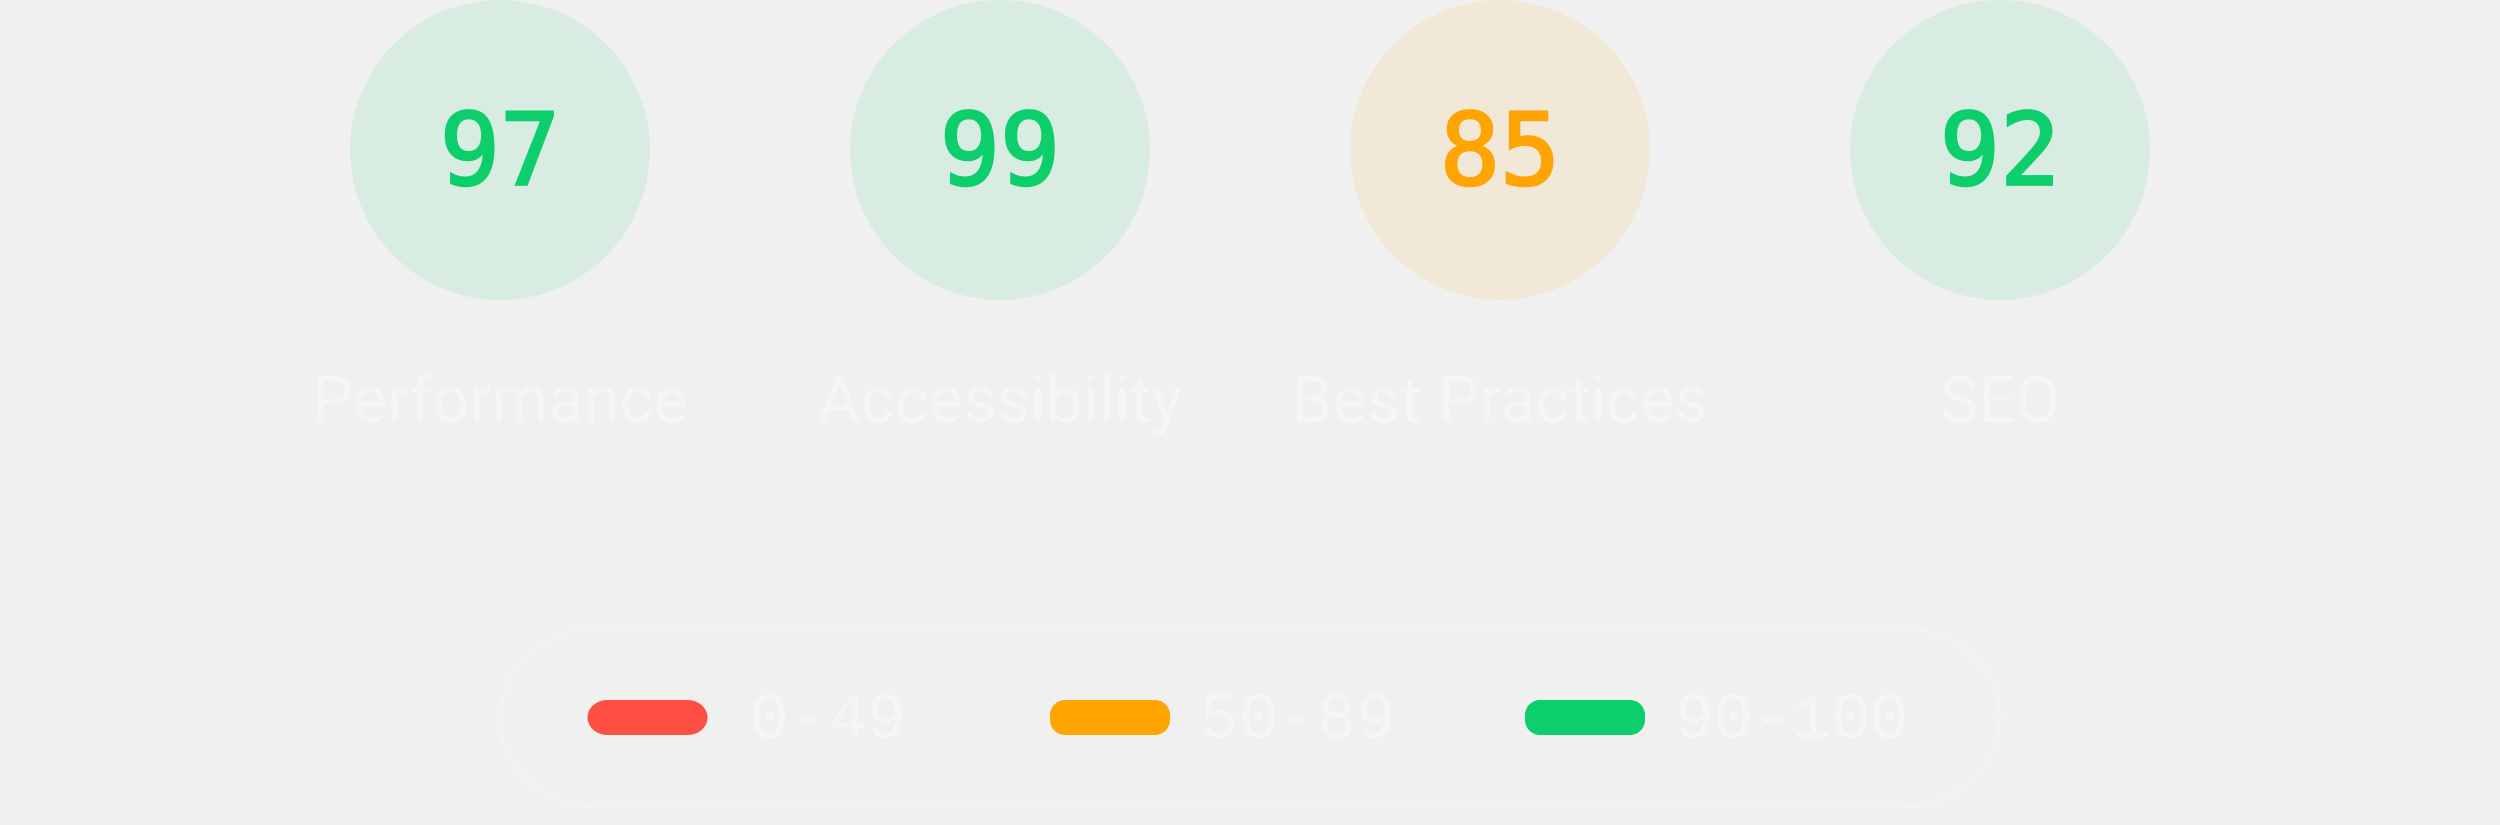
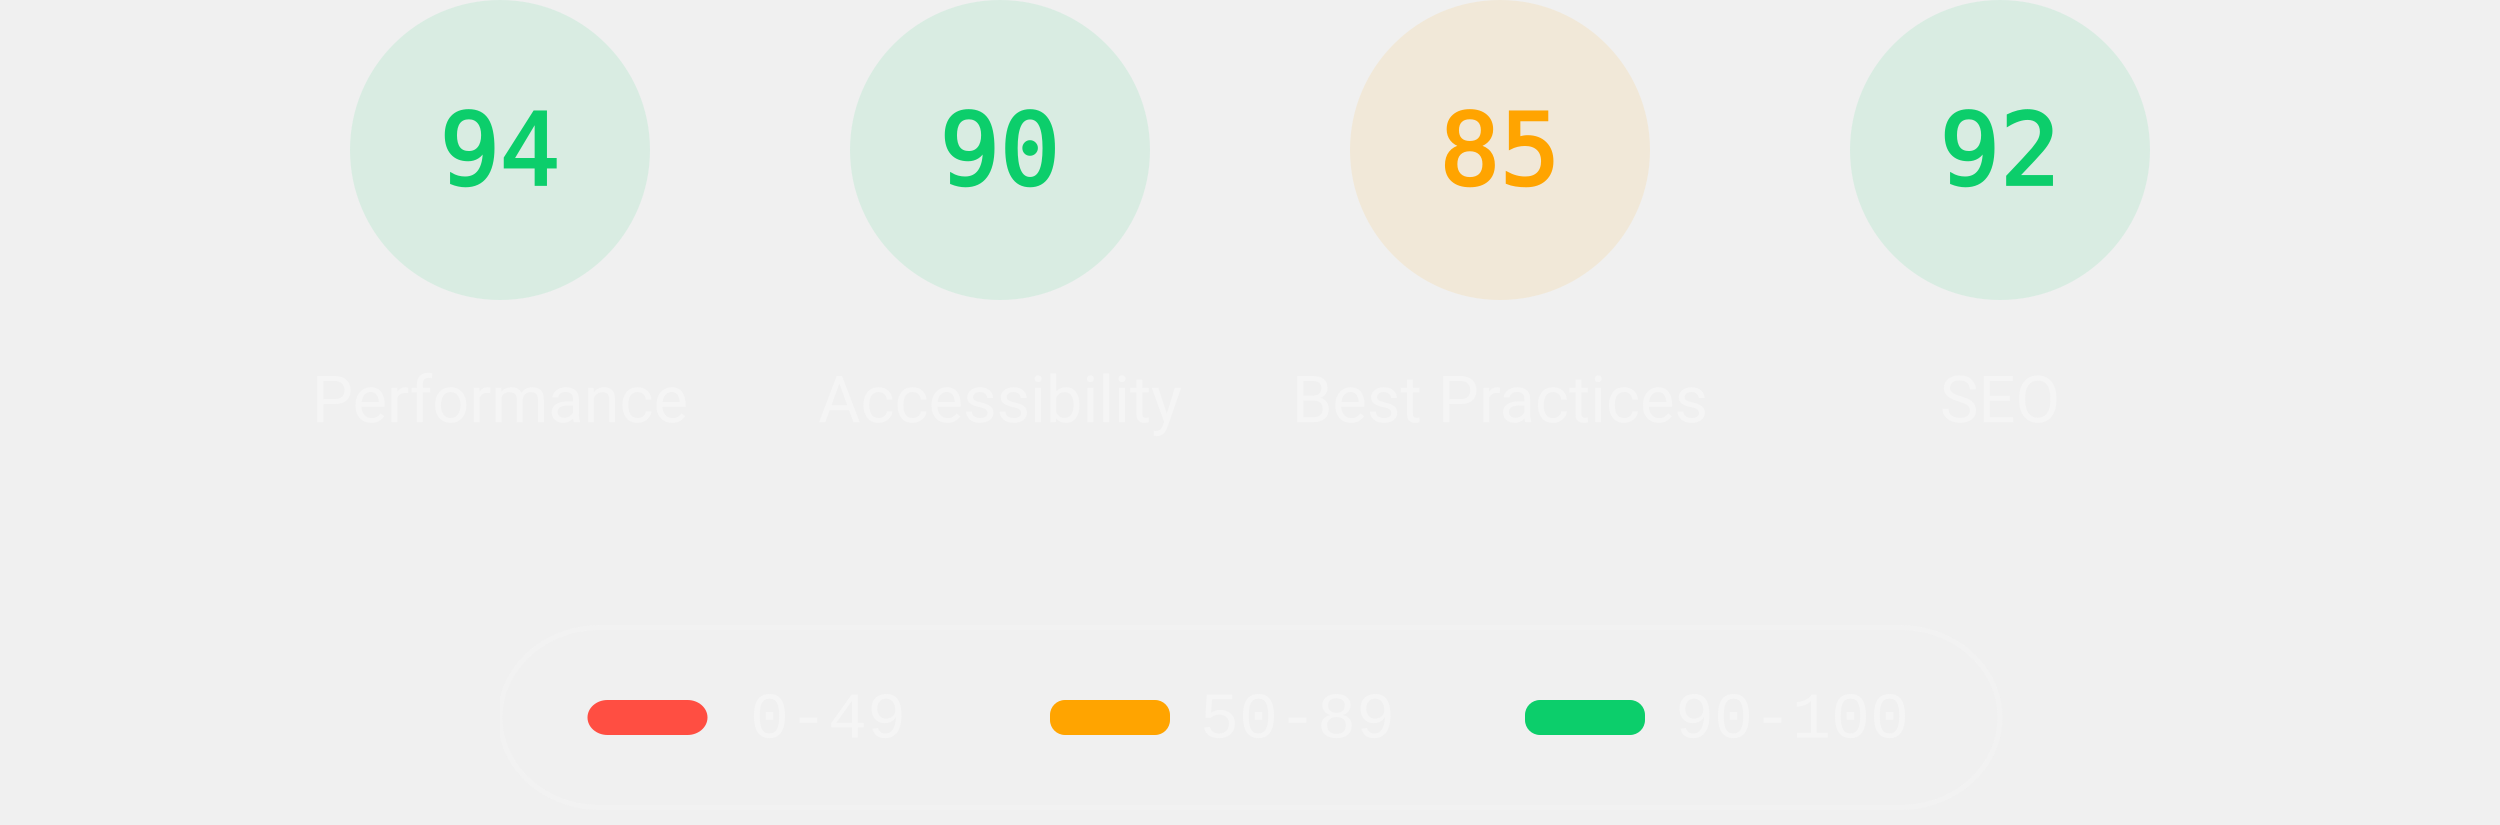
<svg xmlns="http://www.w3.org/2000/svg" class="theme--dark" fill="none" width="1000" height="330">
  <style>
			.gauge-base {
				opacity: 0.1
			}

			.gauge-arc {
				fill: none;
				animation-delay: 250ms;
				stroke-linecap: round;
				transform: rotate(-90deg);
				transform-origin: 100px 60px;
				animation: load-gauge 1s ease forwards
			}

			.guage-text {
				font-size: 40px;
				font-family: monospace;
				text-align: center
			}

			.guage-red {
				color: #ff4e42;
				fill: #ff4e42;
				stroke: #ff4e42
			}
			.guage-orange {
				color: #ffa400;
				fill: #ffa400;
				stroke: #ffa400
			}
			.guage-green {
				color: #0cce6b;
				fill: #0cce6b;
				stroke: #0cce6b
			}
			.theme--agnostic .guage-undefined {
				color: #5c5c5c;
				fill: #5c5c5c;
				stroke: #5c5c5c
			}
			.theme--light .guage-undefined {
				color: #1e1e1e;
				fill: #1e1e1e;
				stroke: #1e1e1e
			}
			.theme--dark .guage-undefined {
				color: #f5f5f5;
				fill: #f5f5f5;
				stroke: #f5f5f5
			}

			.guage-title {
				stroke: none;
				font-size: 26px;
				line-height: 26px;
				font-family: Roboto, Halvetica, Arial, sans-serif
			}
			.metric.guage-title {
				font-family: 'Courier New', Courier, monospace
			}
			.theme--agnostic .guage-title {
				color: #737373;
				fill: #737373
			}
			.theme--light .guage-title {
				color: #212121;
				fill: #212121
			}
			.theme--dark .guage-title {
				color: #f5f5f5;
				fill: #f5f5f5
			}

			@keyframes load-gauge {
				from {
					stroke-dasharray: 0 352.858
				}
			}
			.lh-gauge--pwa__disc {
				fill: #e0e0e0
			}
			.lh-gauge--pwa__logo {
				position: relative;
				fill: #b0b0b0
			}
			.lh-gauge--pwa__invisible {
				display: none
			}
			.lh-gauge--pwa__visible {
				display: inline
			}
			.guage-invisible {
				display: none
			}
			.lh-gauge--pwa__logo--primary-color {
				fill: #304ffe
			}
			.theme--agnostic .lh-gauge--pwa__logo--secondary-color {
				fill: #787878
			}
			.theme--light .lh-gauge--pwa__logo--secondary-color {
				fill: #3d3d3d
			}
			.theme--dark .lh-gauge--pwa__logo--secondary-color {
				fill: #d8b6b6
			}
			.theme--light #svg_2 {
				stroke: #00000022
			}
			.theme--agnostic #svg_2 {
				stroke: #616161
			}
			.theme--light #svg_2 {
				stroke: #00000022
			}
			.theme--dark #svg_2 {
				stroke: #f5f5f566
			}
		</style>
  <svg class="guage-div guage-perf guage-green" viewBox="0 0 200 200" width="200" height="200" x="100" y="0">
    <circle class="gauge-base" r="56" cx="100" cy="60" stroke-width="8" />
-     <circle class="gauge-arc guage-arc-1" r="56" cx="100" cy="60" stroke-width="8" style="stroke-dasharray: 341.302, 351.858;" />
-     <text class="guage-text" x="100px" y="60px" alignment-baseline="central" dominant-baseline="central" text-anchor="middle">97</text>
+     <circle class="gauge-arc guage-arc-1" r="56" cx="100" cy="60" stroke-width="8" style="stroke-dasharray: 330.747, 351.858;" />
+     <text class="guage-text" x="100px" y="60px" alignment-baseline="central" dominant-baseline="central" text-anchor="middle">94</text>
    <text class="guage-title" x="100px" y="160px" alignment-baseline="central" dominant-baseline="central" text-anchor="middle">Performance</text>
  </svg>
  <svg class="guage-div guage-acc guage-green" viewBox="0 0 200 200" width="200" height="200" x="300" y="0">
    <circle class="gauge-base" r="56" cx="100" cy="60" stroke-width="8" />
-     <circle class="gauge-arc guage-arc-2" r="56" cx="100" cy="60" stroke-width="8" style="stroke-dasharray: 348.339, 351.858;" />
-     <text class="guage-text" x="100px" y="60px" alignment-baseline="central" dominant-baseline="central" text-anchor="middle">99</text>
+     <circle class="gauge-arc guage-arc-2" r="56" cx="100" cy="60" stroke-width="8" style="stroke-dasharray: 316.672, 351.858;" />
+     <text class="guage-text" x="100px" y="60px" alignment-baseline="central" dominant-baseline="central" text-anchor="middle">90</text>
    <text class="guage-title" x="100px" y="160px" alignment-baseline="central" dominant-baseline="central" text-anchor="middle">Accessibility</text>
  </svg>
  <svg class="guage-div guage-best guage-orange" viewBox="0 0 200 200" width="200" height="200" x="500" y="0">
    <circle class="gauge-base" r="56" cx="100" cy="60" stroke-width="8" />
    <circle class="gauge-arc guage-arc-3" r="56" cx="100" cy="60" stroke-width="8" style="stroke-dasharray: 299.079, 351.858;" />
    <text class="guage-text" x="100px" y="60px" alignment-baseline="central" dominant-baseline="central" text-anchor="middle">85</text>
    <text class="guage-title" x="100px" y="160px" alignment-baseline="central" dominant-baseline="central" text-anchor="middle">Best Practices</text>
  </svg>
  <svg class="guage-div guage-seo guage-green" viewBox="0 0 200 200" width="200" height="200" x="700" y="0">
    <circle class="gauge-base" r="56" cx="100" cy="60" stroke-width="8" />
    <circle class="gauge-arc guage-arc-4" r="56" cx="100" cy="60" stroke-width="8" style="stroke-dasharray: 323.709, 351.858;" />
    <text class="guage-text" x="100px" y="60px" alignment-baseline="central" dominant-baseline="central" text-anchor="middle">92</text>
    <text class="guage-title" x="100px" y="160px" alignment-baseline="central" dominant-baseline="central" text-anchor="middle">SEO</text>
  </svg>
  <svg class="guage-div guage-pwa guage-invisible" viewBox="0 0 200 200" width="200" height="200" x="900" y="0">
    <svg viewBox="0 0 60 60" width="112" height="112" x="44" y="4">
      <defs>
        <linearGradient id="lh-gauge--pwa__check-circle__gradient-0" x1="50%" y1="0%" x2="50%" y2="100%">
          <stop stop-color="#00C852" offset="0%" />
          <stop stop-color="#009688" offset="100%" />
        </linearGradient>
        <linearGradient id="lh-gauge--pwa__installable__shadow-gradient-0" x1="76.056%" x2="24.111%" y1="82.995%" y2="24.735%">
          <stop stop-color="#A5D6A7" offset="0%" />
          <stop stop-color="#80CBC4" offset="100%" />
        </linearGradient>
        <linearGradient id="lh-gauge--pwa__fast-reliable__shadow-gradient-0" x1="76.056%" y1="82.995%" x2="25.678%" y2="26.493%">
          <stop stop-color="#64B5F6" offset="0%" />
          <stop stop-color="#2979FF" offset="100%" />
        </linearGradient>
        <g id="lh-gauge--pwa__fast-reliable-badge-0">
          <circle fill="#FFFFFF" cx="10" cy="10" r="10" />
          <path fill="#304FFE" d="M10 3.58l5.25 2.34v3.5c0 3.23-2.24 6.26-5.25 7-3.01-.74-5.25-3.77-5.25-7v-3.5L10 3.58zm-.47 10.74l2.76-4.83.03-.07c.04-.08 0-.24-.22-.24h-1.64l.47-3.26h-.47l-2.7 4.77c-.02.01.05-.1-.04.05-.09.16-.1.31.18.31h1.63l-.47 3.27h.47z" />
        </g>
        <g id="lh-gauge--pwa__installable-badge-0">
          <circle fill="#FFFFFF" cx="10" cy="10" r="10" />
          <path fill="#009688" d="M10 4.167A5.835 5.835 0 0 0 4.167 10 5.835 5.835 0 0 0 10 15.833 5.835 5.835 0 0 0 15.833 10 5.835 5.835 0 0 0 10 4.167zm2.917 6.416h-2.334v2.334H9.417v-2.334H7.083V9.417h2.334V7.083h1.166v2.334h2.334v1.166z" />
        </g>
      </defs>
      <g stroke="none" fill-rule="nonzero">
        <circle class="lh-gauge--pwa__disc" cx="30" cy="30" r="30" />
        <g class="lh-gauge--pwa__logo">
          <path d="M35.66 19.39l.7-1.75h2L37.4 15 38.6 12l3.4 9h-2.51l-.58-1.61z" />
          <path d="M33.52 21l3.65-9h-2.42l-2.5 5.82L30.5 12h-1.86l-1.9 5.82-1.35-2.65-1.21 3.72L25.4 21h2.38l1.72-5.2 1.64 5.2z" />
          <path fill-rule="nonzero" d="M20.3 17.91h1.48c.45 0 .85-.05 1.2-.15l.39-1.18 1.07-3.3a2.64 2.64 0 0 0-.28-.37c-.55-.6-1.36-.91-2.42-.91H18v9h2.3V17.9zm1.96-3.84c.22.22.33.5.33.87 0 .36-.1.65-.29.87-.2.23-.59.35-1.15.35h-.86v-2.41h.87c.52 0 .89.1 1.1.32z" />
        </g>
        <rect class="lh-gauge--pwa__component lh-gauge--pwa__na-line lh-gauge--pwa__invisible" fill="#FFFFFF" x="20" y="32" width="20" height="4" rx="2" />
        <g class="lh-gauge--pwa__component lh-gauge--pwa__fast-reliable-badge lh-gauge--pwa__invisible" transform="translate(20, 29)">
          <path fill="url(#lh-gauge--pwa__fast-reliable__shadow-gradient-0)" d="M33.63 19.49A30 30 0 0 1 16.2 30.36L3 17.14 17.14 3l16.49 16.49z" />
          <use href="#lh-gauge--pwa__fast-reliable-badge-0" />
        </g>
        <g class="lh-gauge--pwa__component lh-gauge--pwa__installable-badge lh-gauge--pwa__invisible" transform="translate(20, 29)">
          <path fill="url(#lh-gauge--pwa__installable__shadow-gradient-0)" d="M33.629 19.487c-4.272 5.453-10.391 9.39-17.415 10.869L3 17.142 17.142 3 33.63 19.487z" />
          <use href="#lh-gauge--pwa__installable-badge-0" />
        </g>
        <g class="lh-gauge--pwa__component lh-gauge--pwa__fast-reliable-installable-badges lh-gauge--pwa__invisible">
          <g transform="translate(8, 29)">
            <path fill="url(#lh-gauge--pwa__fast-reliable__shadow-gradient-0)" d="M16.321 30.463L3 17.143 17.142 3l22.365 22.365A29.864 29.864 0 0 1 22 31c-1.942 0-3.84-.184-5.679-.537z" />
            <use href="#lh-gauge--pwa__fast-reliable-badge-0" />
          </g>
          <g transform="translate(32, 29)">
            <path fill="url(#lh-gauge--pwa__installable__shadow-gradient-0)" d="M25.982 11.84a30.107 30.107 0 0 1-13.08 15.203L3 17.143 17.142 3l8.84 8.84z" />
            <use href="#lh-gauge--pwa__installable-badge-0" />
          </g>
        </g>
        <g class="lh-gauge--pwa__component lh-gauge--pwa__check-circle lh-gauge--pwa__invisible" transform="translate(18, 28)">
          <circle fill="#FFFFFF" cx="12" cy="12" r="12" />
          <path fill="url(#lh-gauge--pwa__check-circle__gradient-0)" d="M12 2a10 10 0 1 0 0 20 10 10 0 0 0 0-20zm-2 15l-5-5 1.41-1.41L10 14.17l7.59-7.59L19 8l-9 9z" />
        </g>
      </g>
    </svg>
    <text class="guage-title" y="160px" alignment-baseline="central" dominant-baseline="central" text-anchor="middle">
      <tspan x="100px" dy="-6px">Progressive</tspan>
      <tspan x="100px" dy="30px">Web App</tspan>
    </text>
  </svg>
  <svg width="604" height="76" x="200" y="250">
    <g>
      <rect fill="none" id="canvas_background" height="80" width="604" y="-1" x="-1" />
      <g display="none" overflow="visible" y="0" x="0" height="100%" width="100%" id="canvasGrid">
        <rect fill="url(#gridpattern)" stroke-width="0" y="0" x="0" height="100%" width="100%" />
      </g>
    </g>
    <g>
      <rect fill-opacity="0" stroke-width="2" rx="40" id="svg_2" height="72" width="600" y="1" x="0" fill="#000000" />
      <rect stroke="#000" rx="8" id="svg_3" height="14" width="48" y="30" x="35" stroke-opacity="null" stroke-width="0" fill="#ff4e42" />
      <rect stroke="#000" rx="6" id="svg_4" height="14" width="48" y="30" x="220" stroke-opacity="null" stroke-width="0" fill="#ffa400" />
      <rect stroke="#000" rx="6" id="svg_5" height="14" width="48" y="30" x="410" stroke-opacity="null" stroke-width="0" fill="#0cce6b" />
      <text class="metric guage-title" xml:space="preserve" text-anchor="start" font-size="26" id="svg_6" y="45" x="100" stroke-opacity="null" stroke-width="0" stroke="#000">0-49</text>
      <text class="metric guage-title" xml:space="preserve" text-anchor="start" font-size="26" id="svg_7" y="45" x="280" stroke-opacity="null" stroke-width="0" stroke="#000">50-89</text>
      <text class="metric guage-title" xml:space="preserve" text-anchor="start" font-size="26" id="svg_8" y="45" x="470" stroke-opacity="null" stroke-width="0" stroke="#000">90-100</text>
    </g>
  </svg>
</svg>
